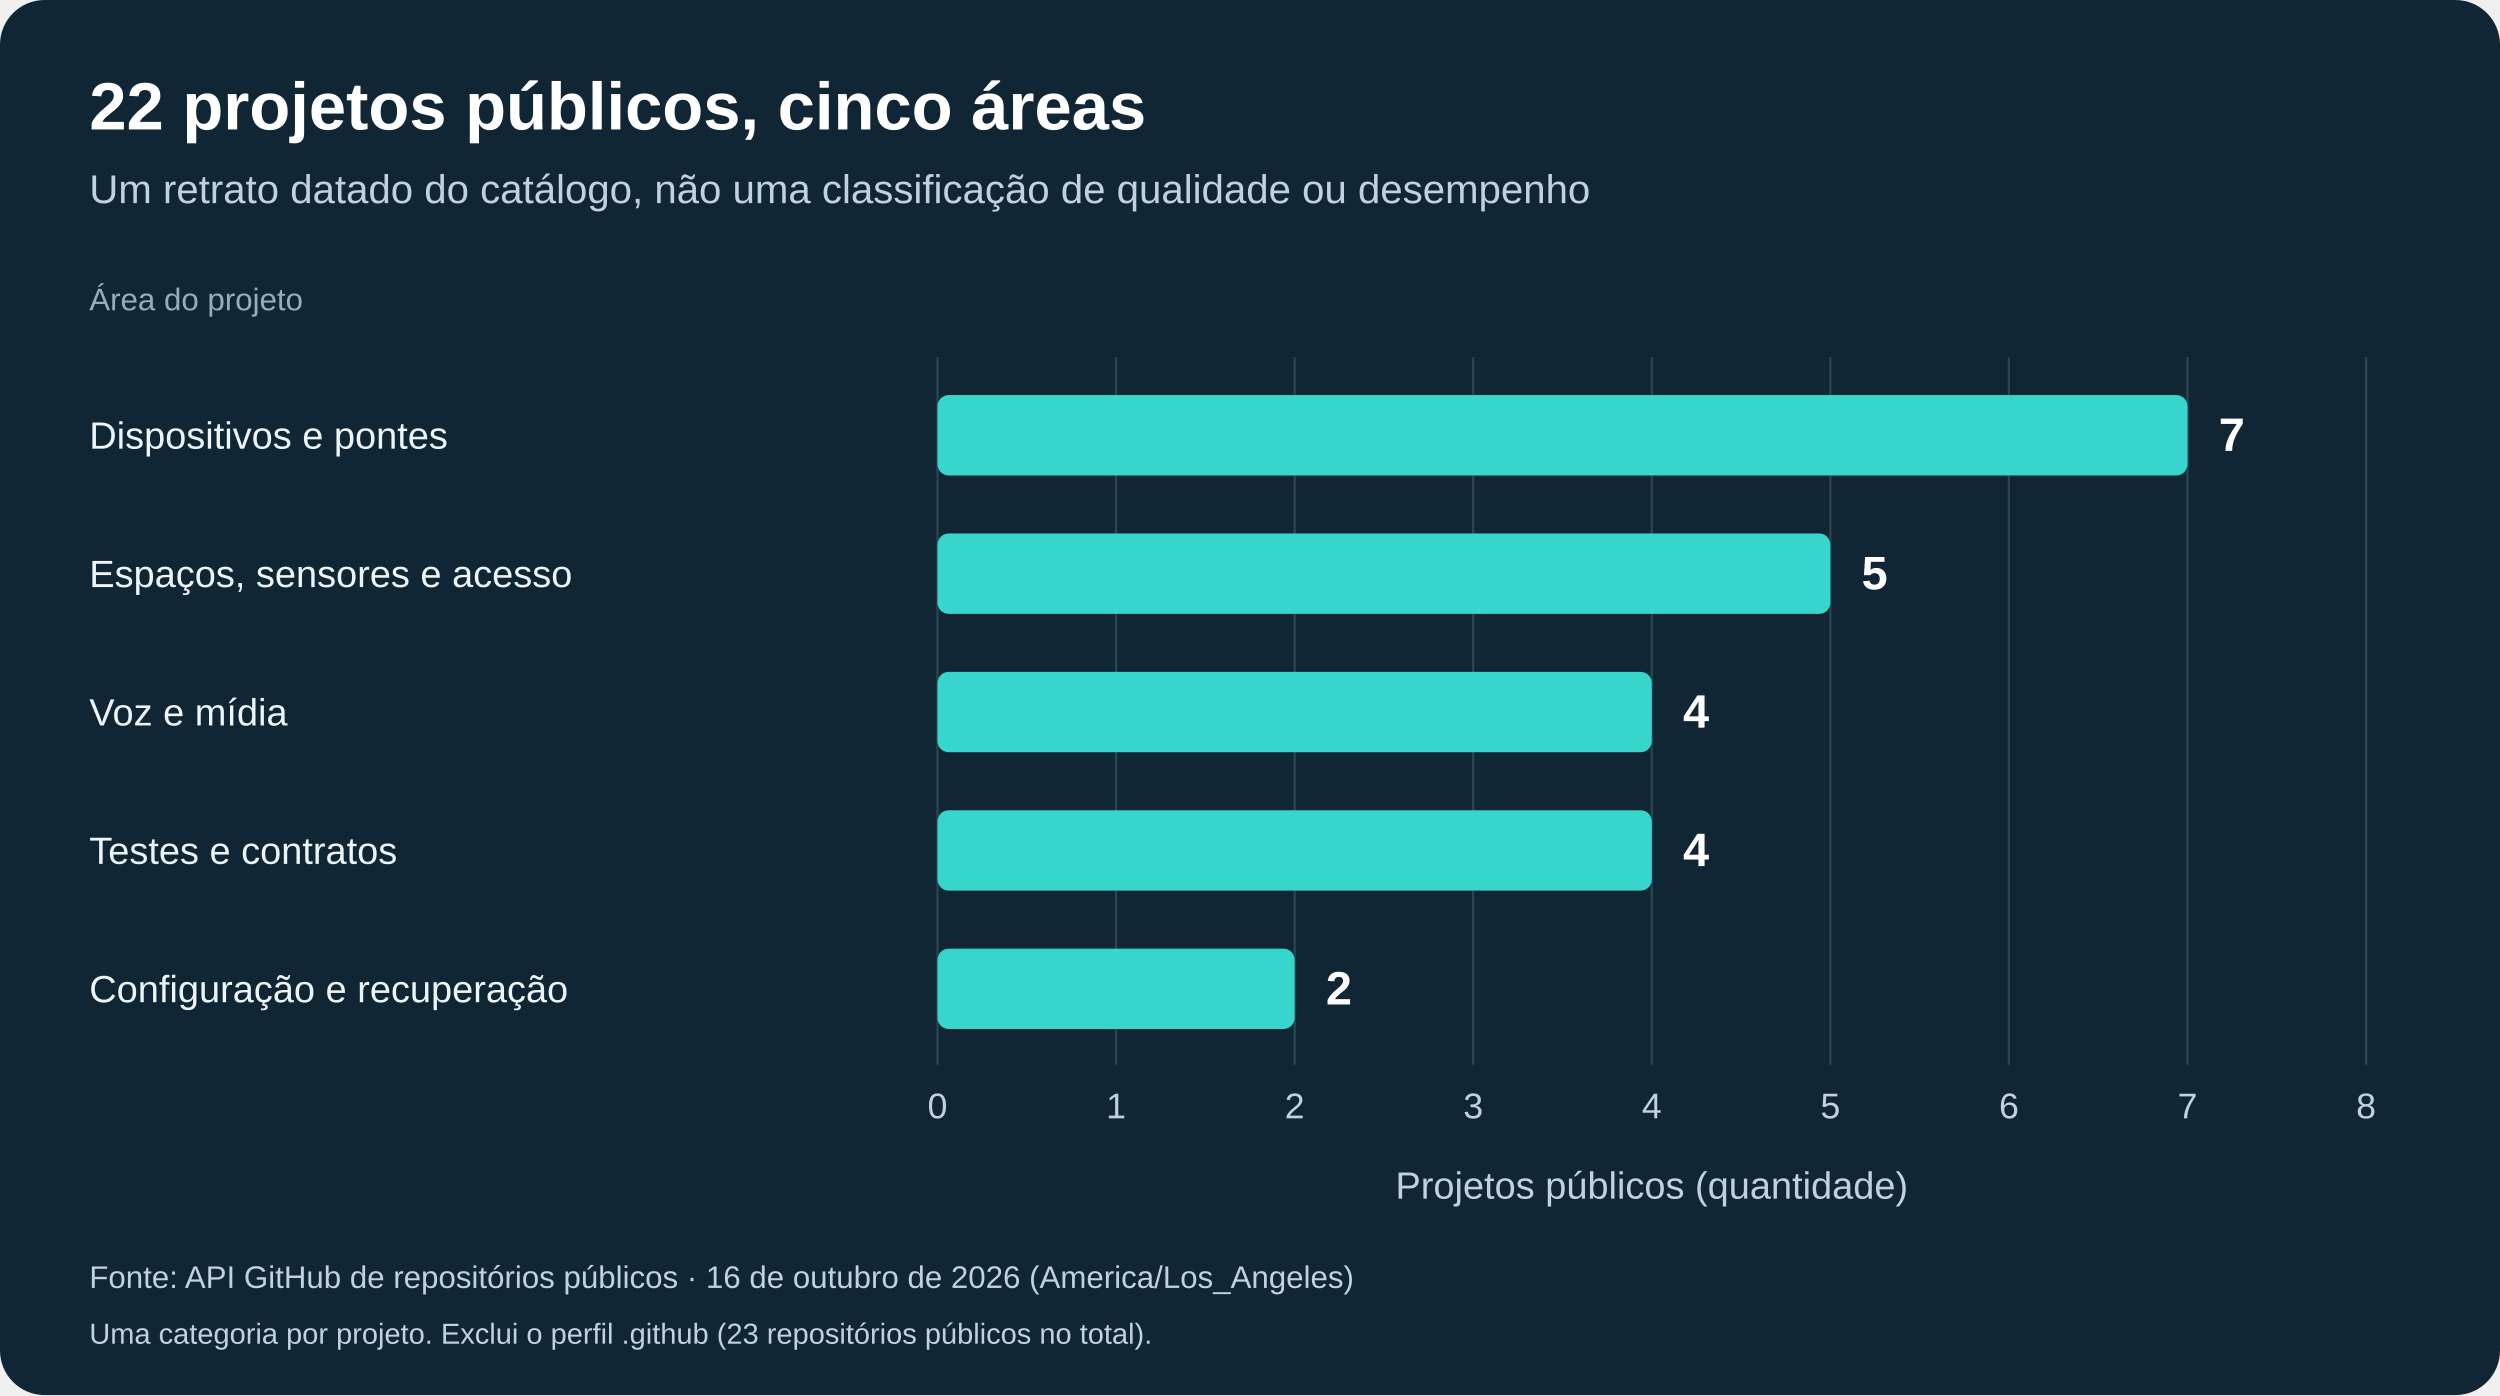
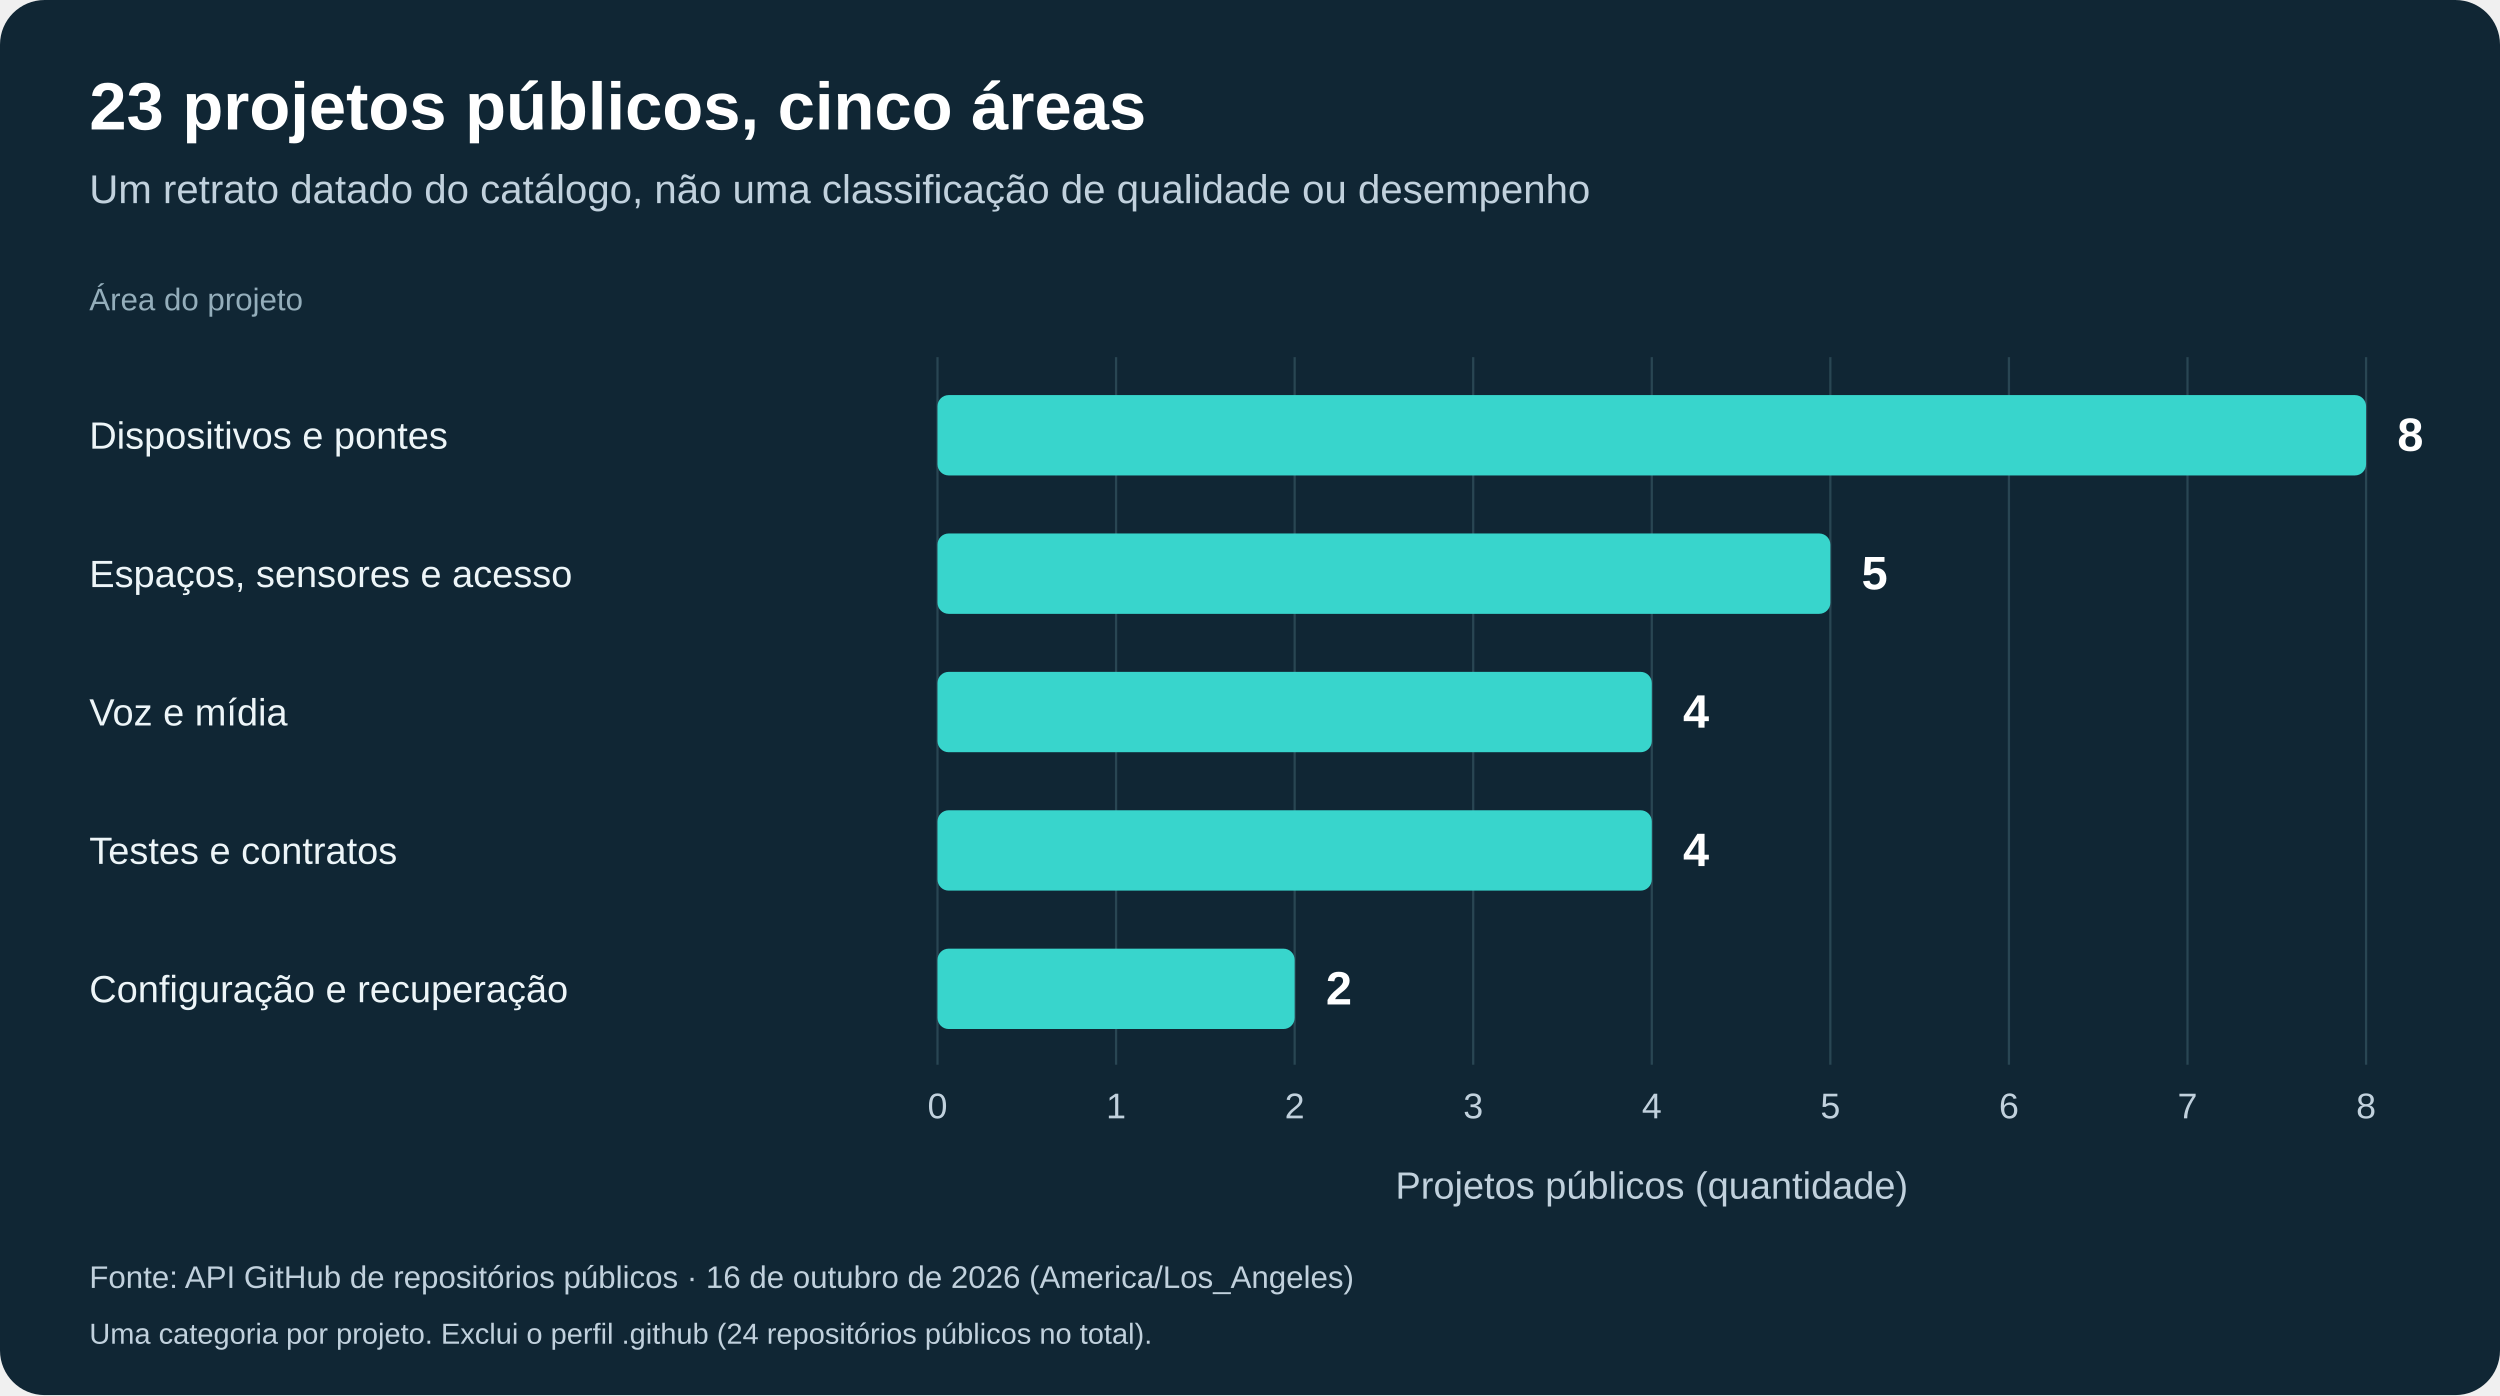
<svg xmlns="http://www.w3.org/2000/svg" width="1120" height="625" viewBox="0 0 1120 625" role="img" aria-labelledby="title desc" lang="pt">
  <rect width="1120" height="625" rx="20" fill="#102634" />
  <g font-family="Arial, Helvetica, sans-serif">
-     <text x="40" y="58" font-size="30" fill="#ffffff" font-weight="700" text-anchor="start">22 projetos públicos, cinco áreas</text>
+     <text x="40" y="58" font-size="30" fill="#ffffff" font-weight="700" text-anchor="start">23 projetos públicos, cinco áreas</text>
    <text x="40" y="91" font-size="18" fill="#c1d1dd" font-weight="400" text-anchor="start">Um retrato datado do catálogo, não uma classificação de qualidade ou desempenho</text>
    <text x="40" y="139" font-size="14" fill="#94aebb" font-weight="400" text-anchor="start">Área do projeto</text>
    <line x1="420" y1="160" x2="420" y2="477" stroke="#294653" />
    <text x="420" y="501" font-size="16" fill="#c1d1dd" font-weight="400" text-anchor="middle">0</text>
    <line x1="500" y1="160" x2="500" y2="477" stroke="#294653" />
    <text x="500" y="501" font-size="16" fill="#c1d1dd" font-weight="400" text-anchor="middle">1</text>
    <line x1="580" y1="160" x2="580" y2="477" stroke="#294653" />
    <text x="580" y="501" font-size="16" fill="#c1d1dd" font-weight="400" text-anchor="middle">2</text>
    <line x1="660" y1="160" x2="660" y2="477" stroke="#294653" />
    <text x="660" y="501" font-size="16" fill="#c1d1dd" font-weight="400" text-anchor="middle">3</text>
    <line x1="740" y1="160" x2="740" y2="477" stroke="#294653" />
    <text x="740" y="501" font-size="16" fill="#c1d1dd" font-weight="400" text-anchor="middle">4</text>
    <line x1="820" y1="160" x2="820" y2="477" stroke="#294653" />
    <text x="820" y="501" font-size="16" fill="#c1d1dd" font-weight="400" text-anchor="middle">5</text>
    <line x1="900" y1="160" x2="900" y2="477" stroke="#294653" />
    <text x="900" y="501" font-size="16" fill="#c1d1dd" font-weight="400" text-anchor="middle">6</text>
    <line x1="980" y1="160" x2="980" y2="477" stroke="#294653" />
    <text x="980" y="501" font-size="16" fill="#c1d1dd" font-weight="400" text-anchor="middle">7</text>
    <line x1="1060" y1="160" x2="1060" y2="477" stroke="#294653" />
    <text x="1060" y="501" font-size="16" fill="#c1d1dd" font-weight="400" text-anchor="middle">8</text>
    <text x="40" y="201" font-size="17" fill="#edf5f8" font-weight="400" text-anchor="start">Dispositivos e pontes</text>
-     <rect x="420" y="177" width="560" height="36" rx="5" fill="#38d5cc" />
-     <text x="994" y="202" font-size="21" fill="#ffffff" font-weight="700" text-anchor="start">7</text>
+     <rect x="420" y="177" width="640" height="36" rx="5" fill="#38d5cc" />
+     <text x="1074" y="202" font-size="21" fill="#ffffff" font-weight="700" text-anchor="start">8</text>
    <text x="40" y="263" font-size="17" fill="#edf5f8" font-weight="400" text-anchor="start">Espaços, sensores e acesso</text>
    <rect x="420" y="239" width="400" height="36" rx="5" fill="#38d5cc" />
    <text x="834" y="264" font-size="21" fill="#ffffff" font-weight="700" text-anchor="start">5</text>
    <text x="40" y="325" font-size="17" fill="#edf5f8" font-weight="400" text-anchor="start">Voz e mídia</text>
    <rect x="420" y="301" width="320" height="36" rx="5" fill="#38d5cc" />
    <text x="754" y="326" font-size="21" fill="#ffffff" font-weight="700" text-anchor="start">4</text>
    <text x="40" y="387" font-size="17" fill="#edf5f8" font-weight="400" text-anchor="start">Testes e contratos</text>
    <rect x="420" y="363" width="320" height="36" rx="5" fill="#38d5cc" />
    <text x="754" y="388" font-size="21" fill="#ffffff" font-weight="700" text-anchor="start">4</text>
    <text x="40" y="449" font-size="17" fill="#edf5f8" font-weight="400" text-anchor="start">Configuração e recuperação</text>
    <rect x="420" y="425" width="160" height="36" rx="5" fill="#38d5cc" />
    <text x="594" y="450" font-size="21" fill="#ffffff" font-weight="700" text-anchor="start">2</text>
    <text x="740" y="537" font-size="17" fill="#c1d1dd" font-weight="400" text-anchor="middle">Projetos públicos (quantidade)</text>
    <text x="40" y="577" font-size="14" fill="#c1d1dd" font-weight="400" text-anchor="start">Fonte: API GitHub de repositórios públicos · 16 de outubro de 2026 (America/Los_Angeles)</text>
-     <text x="40" y="602" font-size="13" fill="#c1d1dd" font-weight="400" text-anchor="start">Uma categoria por projeto. Exclui o perfil .github (23 repositórios públicos no total).</text>
+     <text x="40" y="602" font-size="13" fill="#c1d1dd" font-weight="400" text-anchor="start">Uma categoria por projeto. Exclui o perfil .github (24 repositórios públicos no total).</text>
  </g>
</svg>
